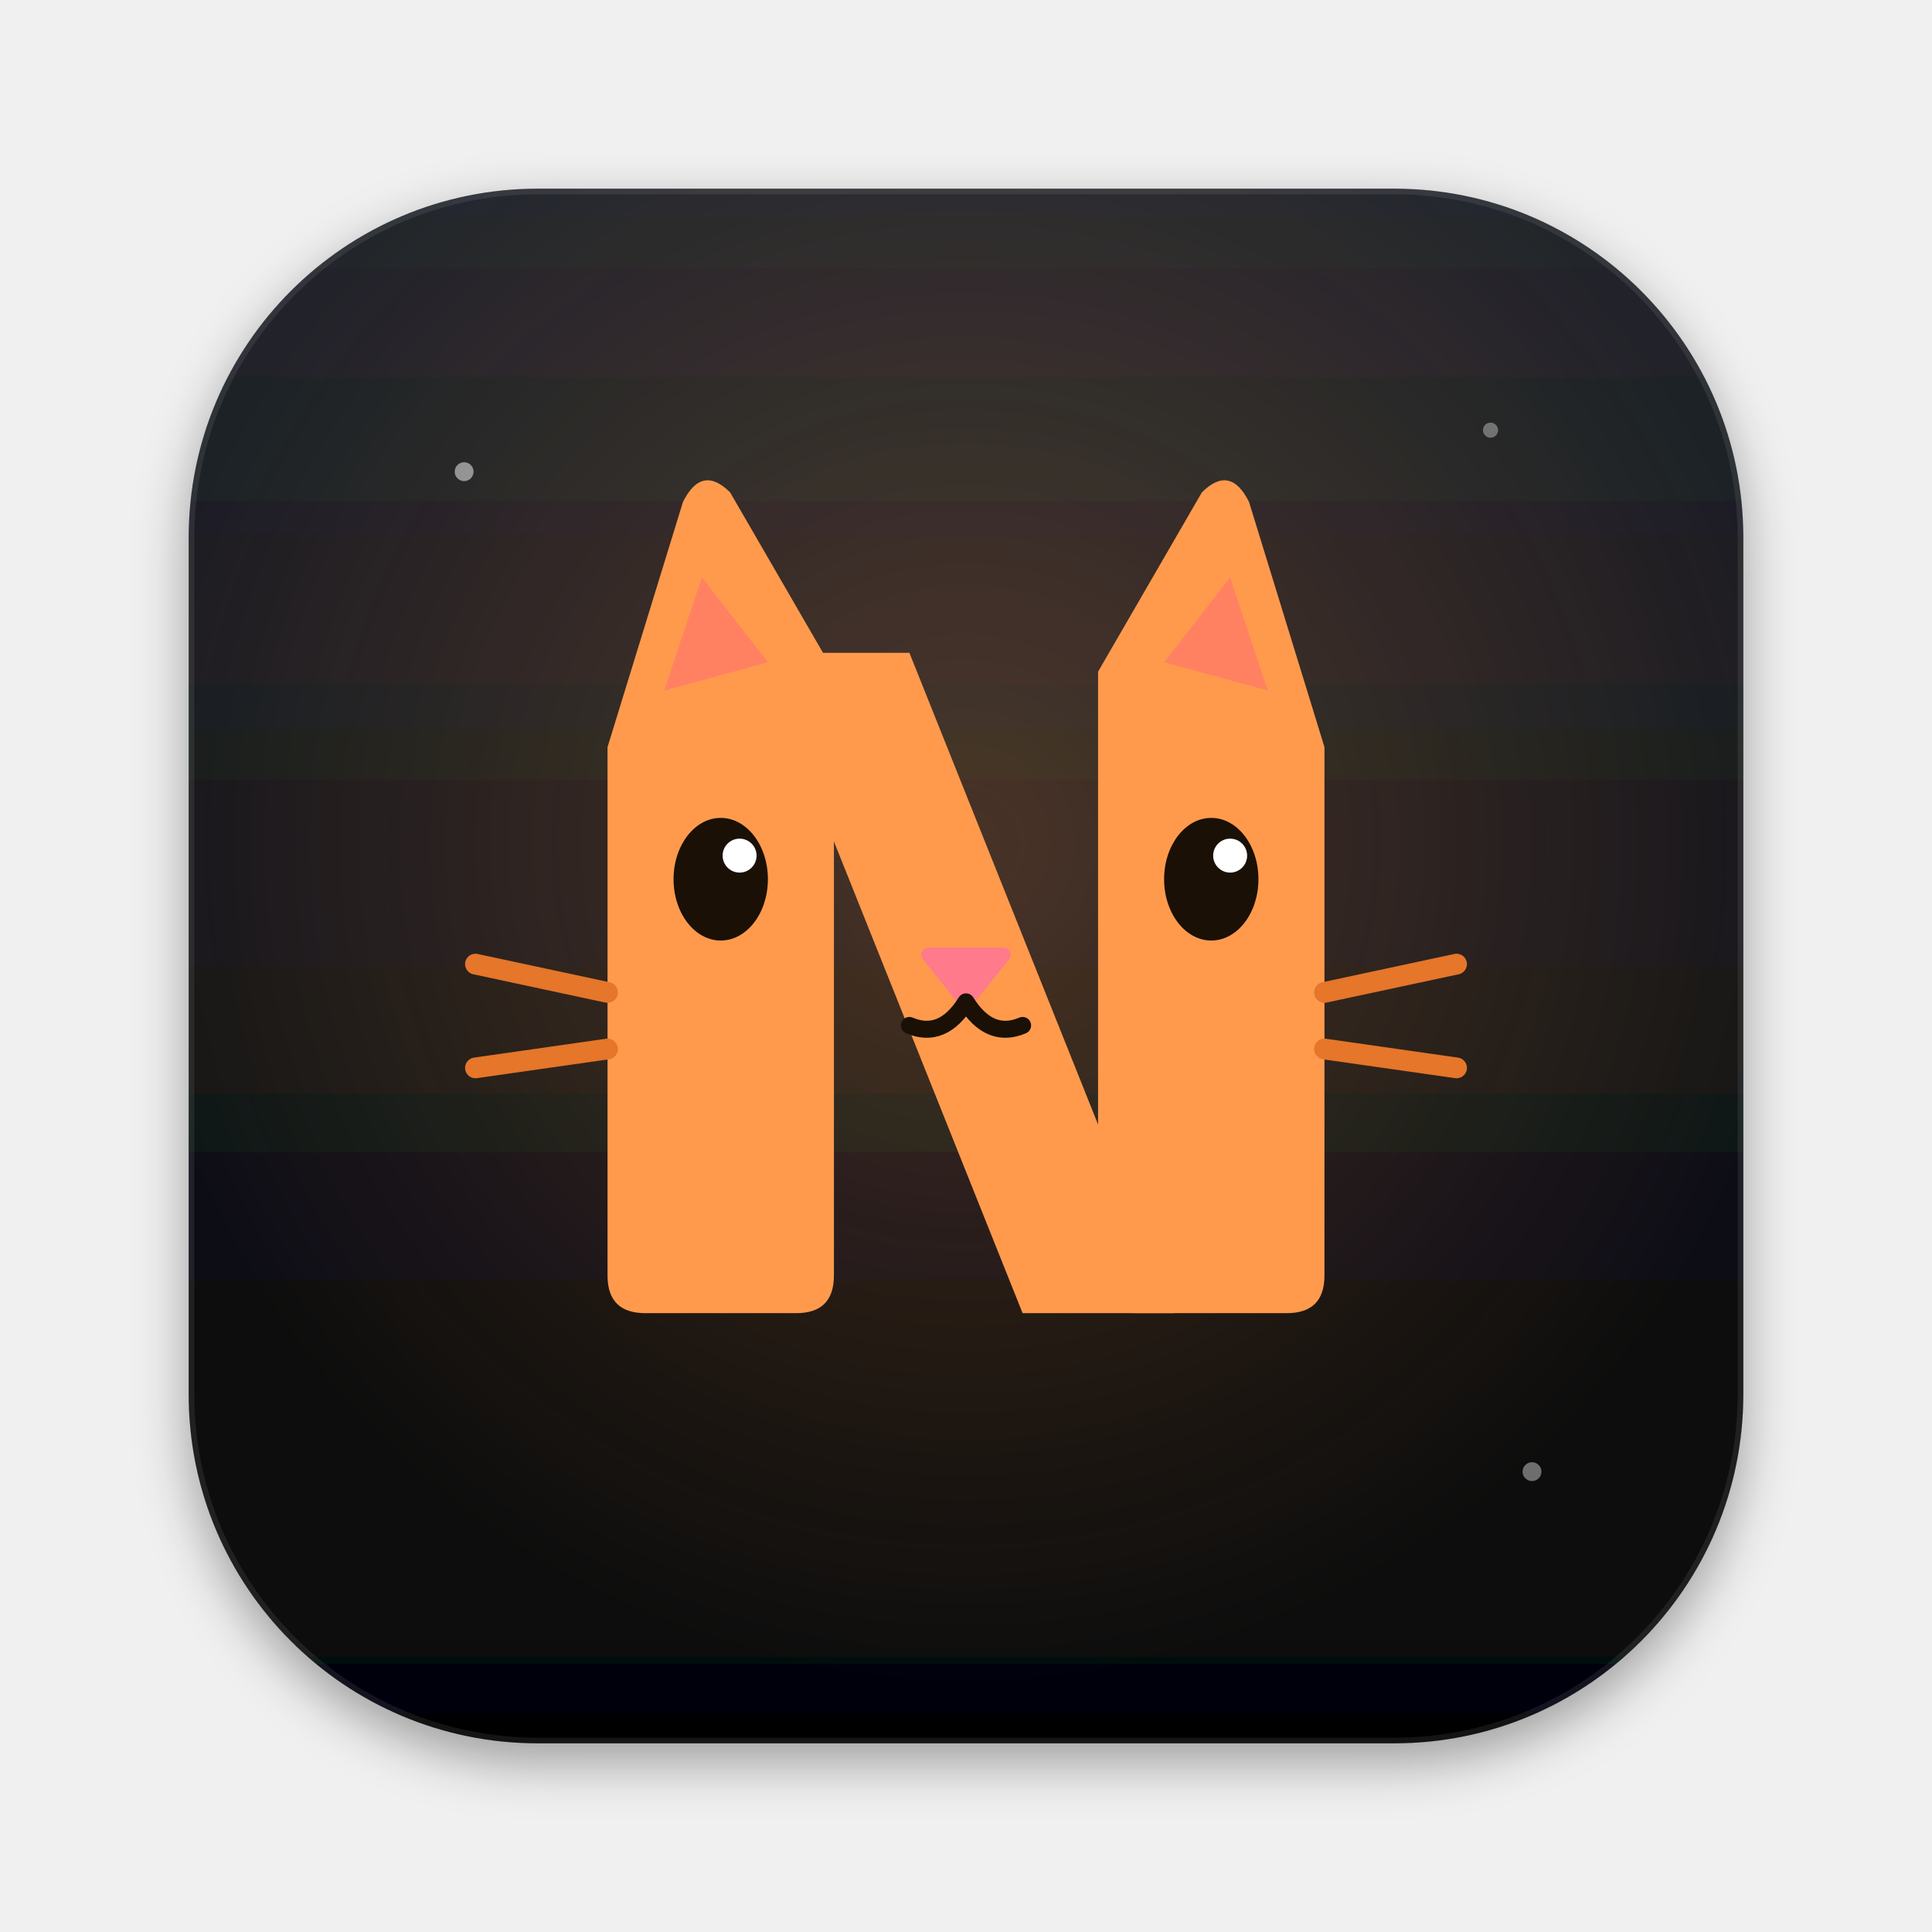
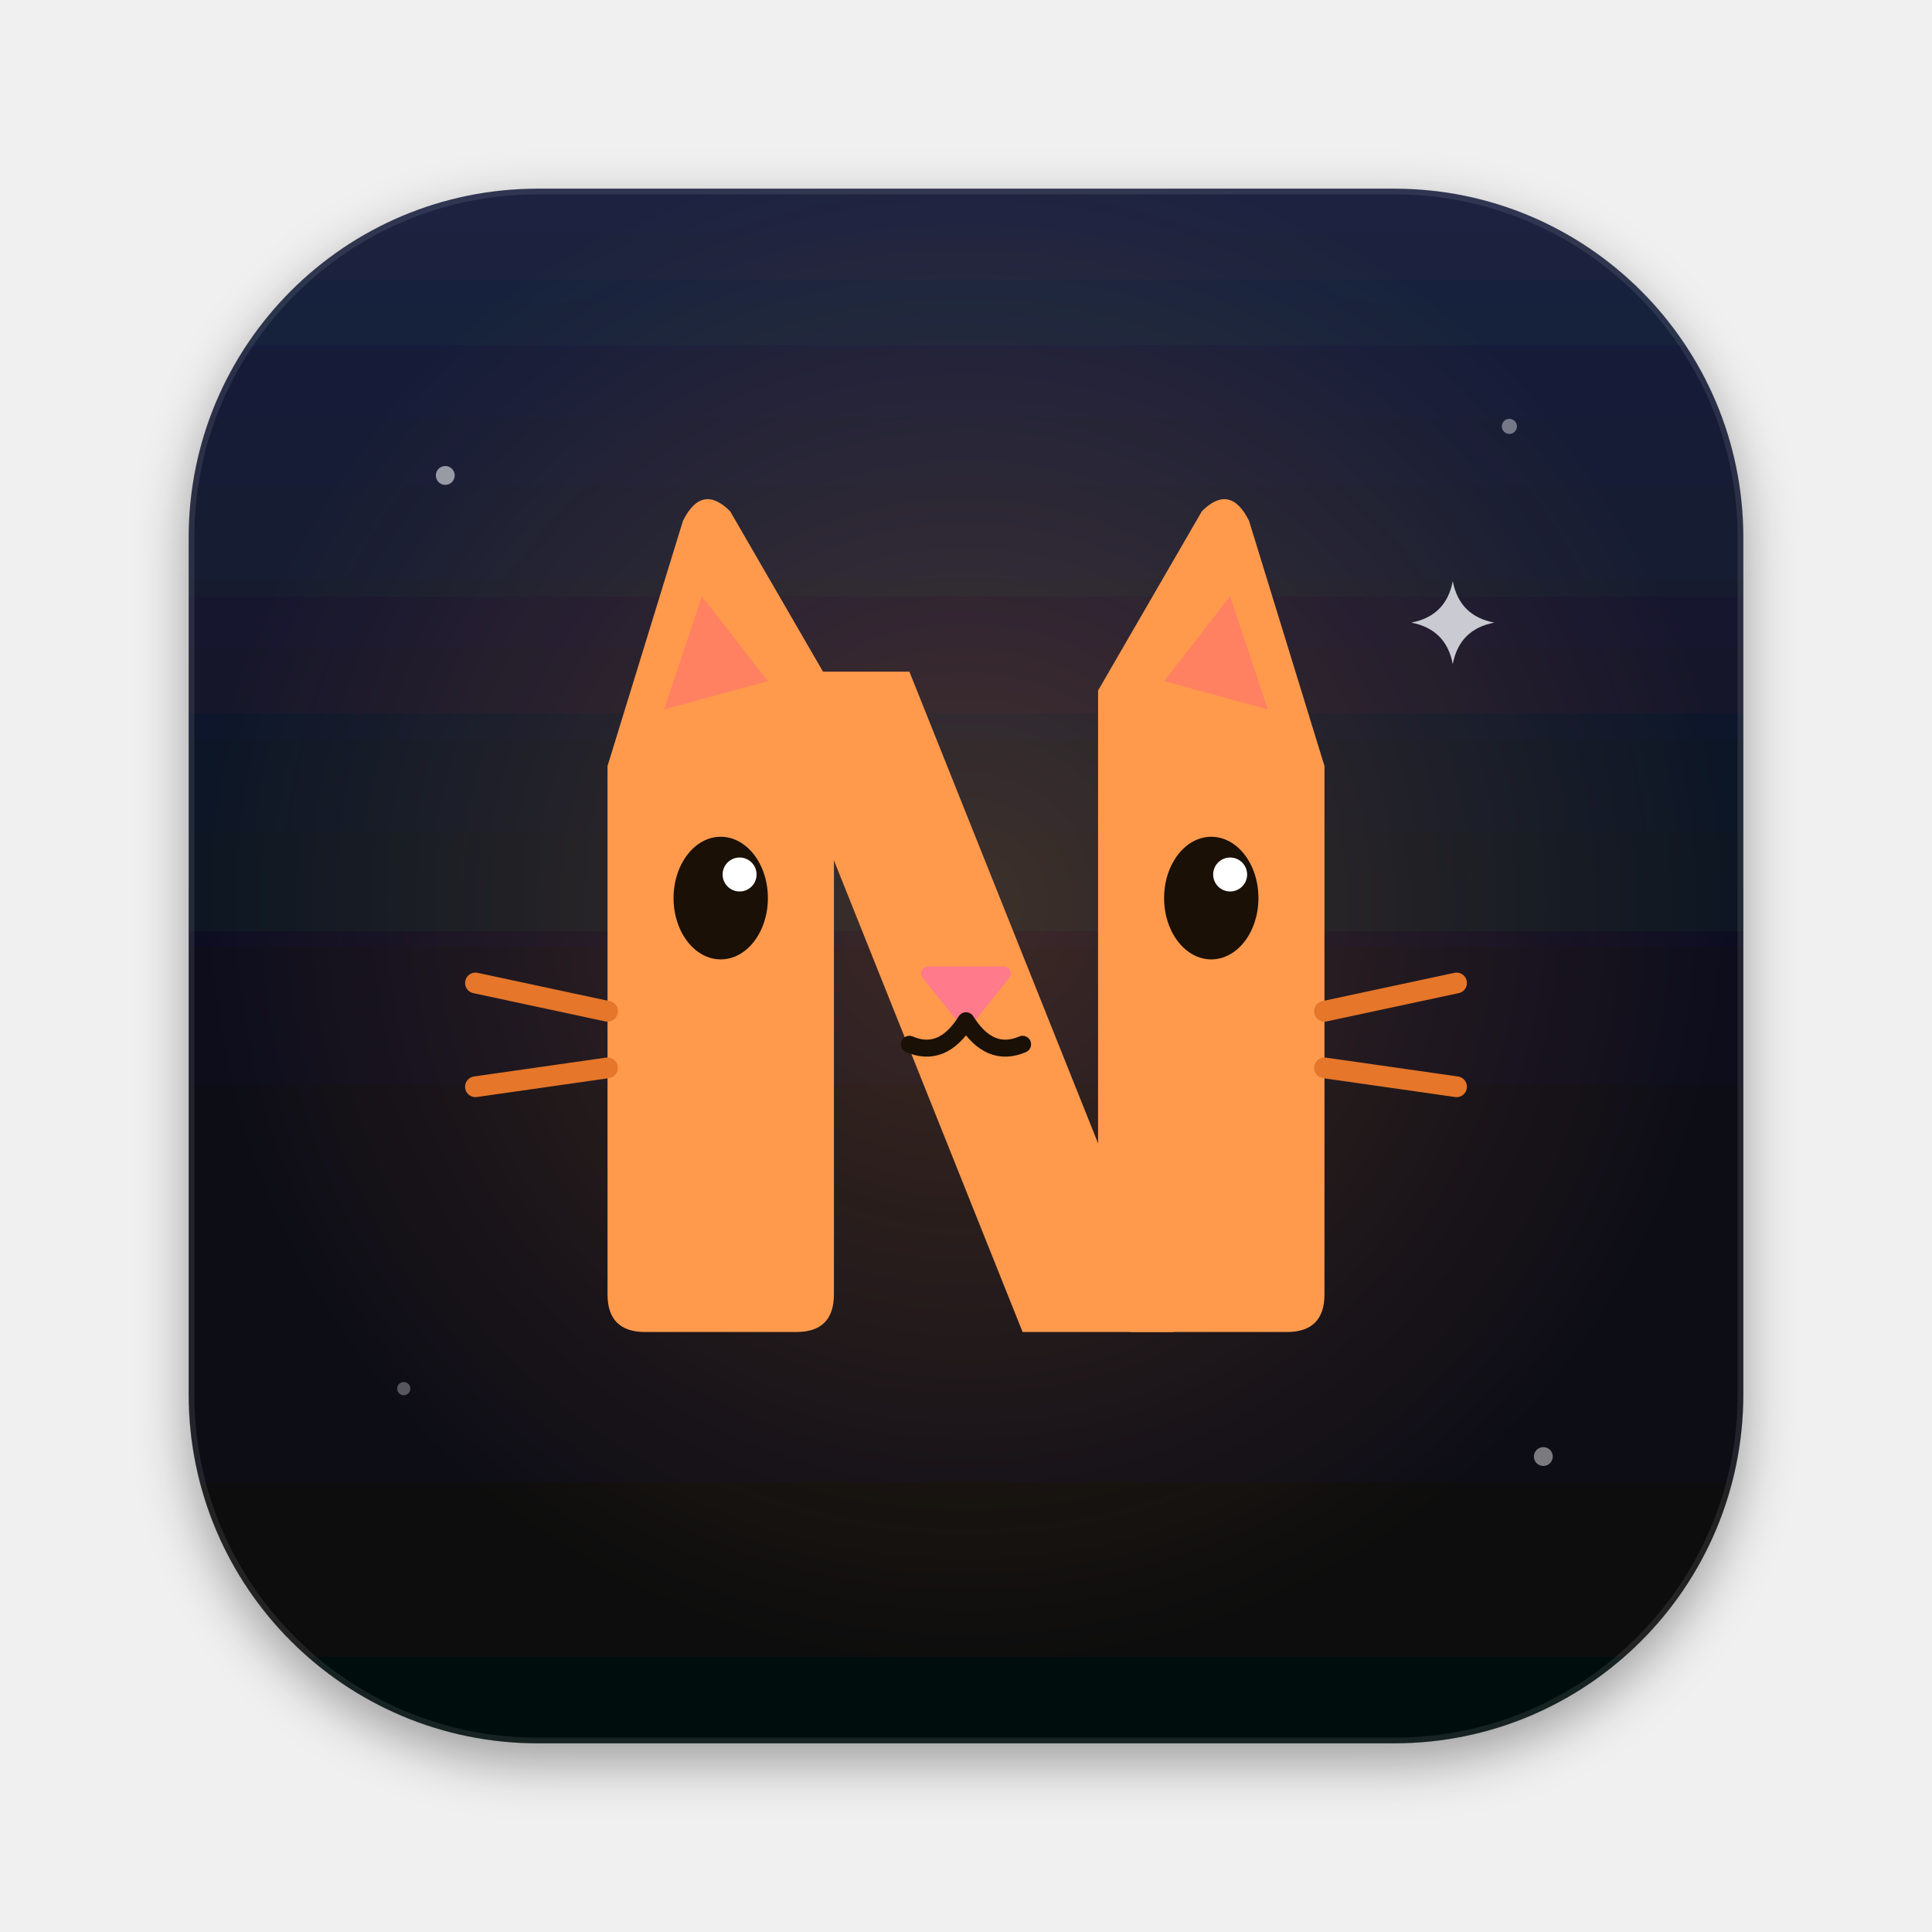
- <svg xmlns="http://www.w3.org/2000/svg" viewBox="0 0 1024 1024">
+ <svg xmlns="http://www.w3.org/2000/svg" viewBox="0 0 1024 1024" width="1024" height="1024">
  <defs>
    <linearGradient id="bg" x1="0" y1="0" x2="0" y2="1">
-       <stop offset="0" stop-color="#23262d" />
-       <stop offset="1" stop-color="#050506" />
+       <stop offset="0" stop-color="#1B2340" />
+       <stop offset="0.6" stop-color="#0A0D18" />
+       <stop offset="1" stop-color="#06070D" />
    </linearGradient>
-     <radialGradient id="glow" cx="0.5" cy="0.42" r="0.55">
-       <stop offset="0" stop-color="#ff9a4d" stop-opacity="0.22" />
-       <stop offset="1" stop-color="#ff9a4d" stop-opacity="0" />
+     <radialGradient id="glow" cx="0.5" cy="0.46" r="0.5">
+       <stop offset="0" stop-color="#FF9A4D" stop-opacity="0.2" />
+       <stop offset="1" stop-color="#FF9A4D" stop-opacity="0" />
    </radialGradient>
    <filter id="sh" x="-10%" y="-10%" width="120%" height="125%">
      <feDropShadow dx="0" dy="10" stdDeviation="14" flood-color="#000" flood-opacity="0.35" />
    </filter>
  </defs>
  <rect x="100" y="100" width="824" height="824" rx="185" fill="url(#bg)" filter="url(#sh)" />
  <rect x="100" y="100" width="824" height="824" rx="185" fill="url(#glow)" />
-   <rect x="101.5" y="101.5" width="821" height="821" rx="183.5" fill="none" stroke="#ffffff" stroke-opacity="0.08" stroke-width="3" />
-   <g transform="translate(212 196) scale(5)">
-     <g fill="#ff9a4d">
+   <rect x="101.5" y="101.5" width="821" height="821" rx="183.5" fill="none" stroke="#fff" stroke-opacity="0.09" stroke-width="3" />
+   <g fill="#fff">
+     <circle cx="236" cy="252" r="5" opacity="0.55" />
+     <circle cx="800" cy="226" r="4" opacity="0.4" />
+     <circle cx="818" cy="772" r="5" opacity="0.45" />
+     <circle cx="214" cy="736" r="3.5" opacity="0.3" />
+   </g>
+   <path d="M770 308Q773.52 326.48 792 330Q773.52 333.52 770 352Q766.48 333.52 748 330Q766.48 326.48 770 308Z" fill="#E8EAEE" opacity="0.85" />
+   <g transform="translate(212 206) scale(5)">
+     <g fill="#FF9A4D">
      <path d="M22 40 L30 14 Q32 10 35 13 L46 32 L46 96 Q46 100 42 100 L26 100 Q22 100 22 96 Z" />
      <path d="M98 40 L90 14 Q88 10 85 13 L74 32 L74 96 Q74 100 78 100 L94 100 Q98 100 98 96 Z" />
      <path d="M38 30 L54 30 L82 100 L66 100 Z" />
    </g>
-     <path d="M28 34 L32 22 L39 31 Z M92 34 L88 22 L81 31 Z" fill="#ff6f6f" opacity="0.6" />
-     <ellipse cx="34" cy="54" rx="5" ry="6.5" fill="#1a1006" />
-     <ellipse cx="86" cy="54" rx="5" ry="6.5" fill="#1a1006" />
+     <path d="M28 34 L32 22 L39 31 Z M92 34 L88 22 L81 31 Z" fill="#FF6F6F" opacity="0.6" />
+     <ellipse cx="34" cy="54" rx="5" ry="6.5" fill="#1A1006" />
    <circle cx="36" cy="51.5" r="1.8" fill="#fff" />
+     <ellipse cx="86" cy="54" rx="5" ry="6.5" fill="#1A1006" />
    <circle cx="88" cy="51.5" r="1.8" fill="#fff" />
-     <path d="M56 62 L64 62 L60 67 Z" fill="#ff7a8a" stroke="#ff7a8a" stroke-width="1.5" stroke-linejoin="round" />
-     <path d="M60 67 q-2.5 4 -6 2.5 M60 67 q2.5 4 6 2.5" stroke="#1a1006" stroke-width="1.8" stroke-linecap="round" fill="none" />
-     <g stroke="#e5762a" stroke-width="2.2" stroke-linecap="round">
+     <path d="M56 62 L64 62 L60 67 Z" fill="#FF7A8A" stroke="#FF7A8A" stroke-width="1.5" stroke-linejoin="round" />
+     <path d="M60 67 q-2.5 4 -6 2.5 M60 67 q2.5 4 6 2.5" stroke="#1A1006" stroke-width="1.8" stroke-linecap="round" fill="none" />
+     <g stroke="#E5762A" stroke-width="2.2" stroke-linecap="round">
      <path d="M22 66 L8 63" />
      <path d="M22 72 L8 74" />
      <path d="M98 66 L112 63" />
      <path d="M98 72 L112 74" />
    </g>
  </g>
-   <g fill="#fff">
-     <circle cx="246" cy="250" r="5" opacity="0.5" />
-     <circle cx="790" cy="228" r="4" opacity="0.35" />
-     <circle cx="812" cy="780" r="5" opacity="0.4" />
-   </g>
</svg>
